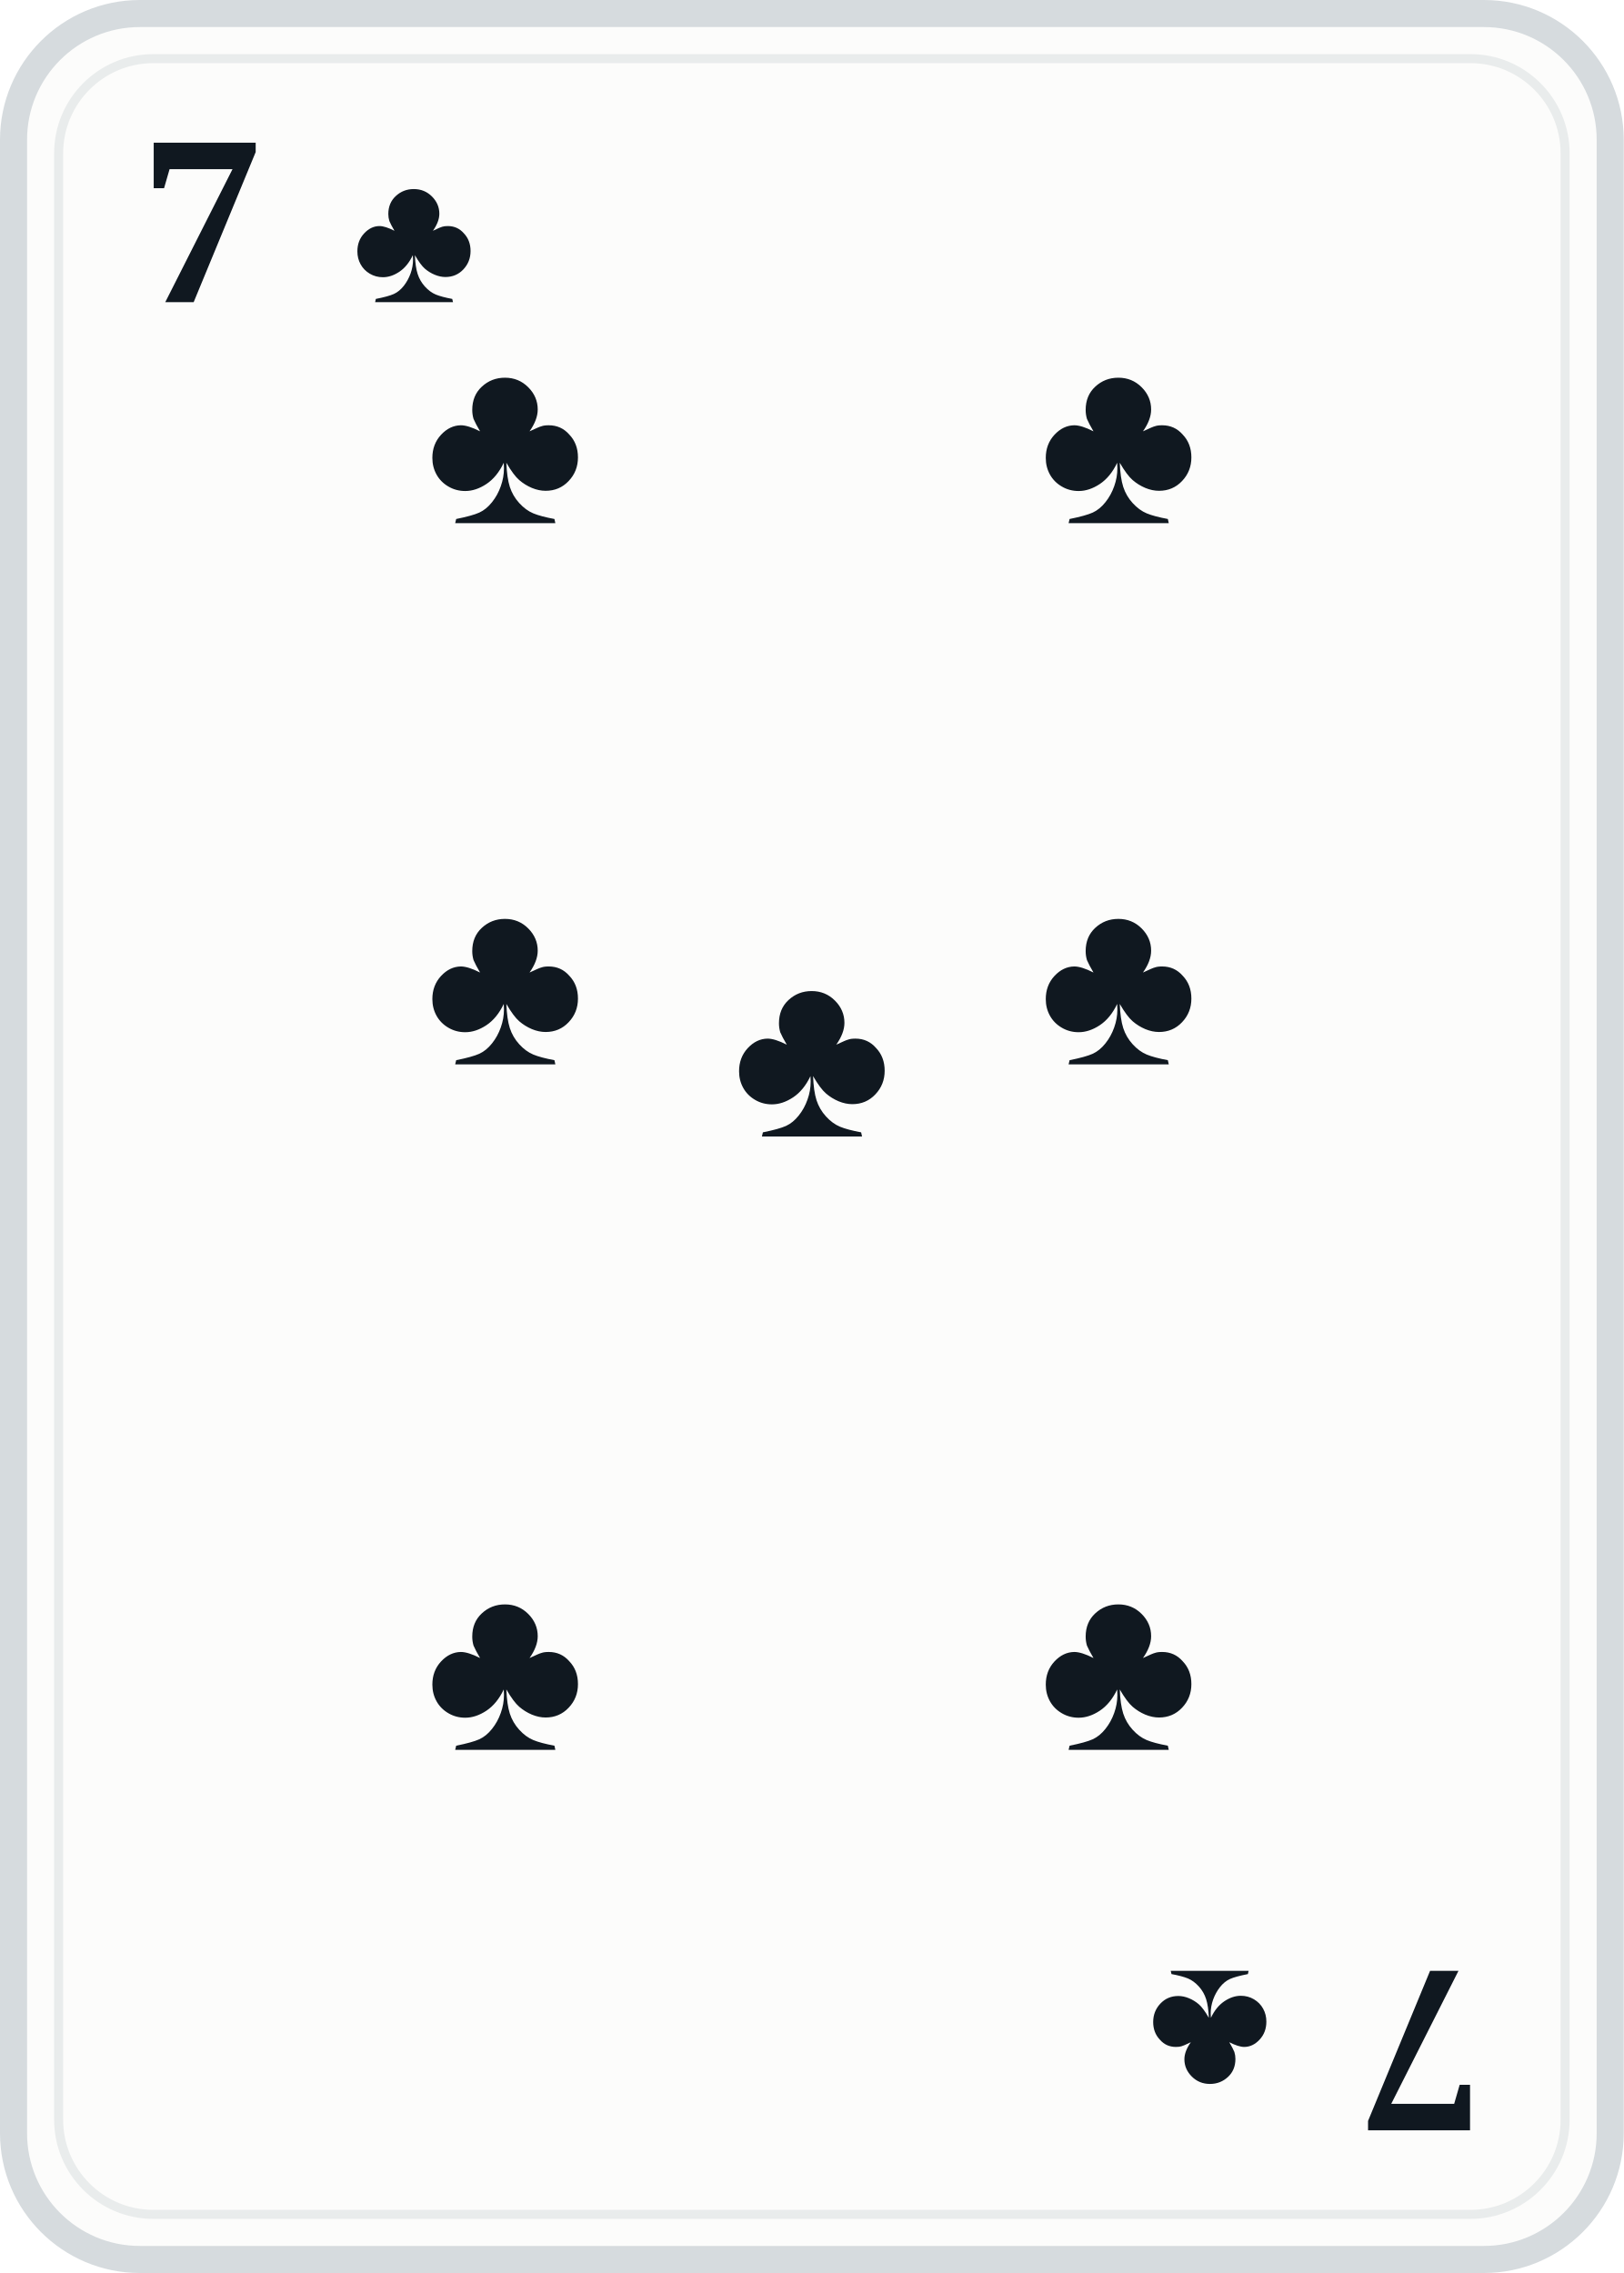
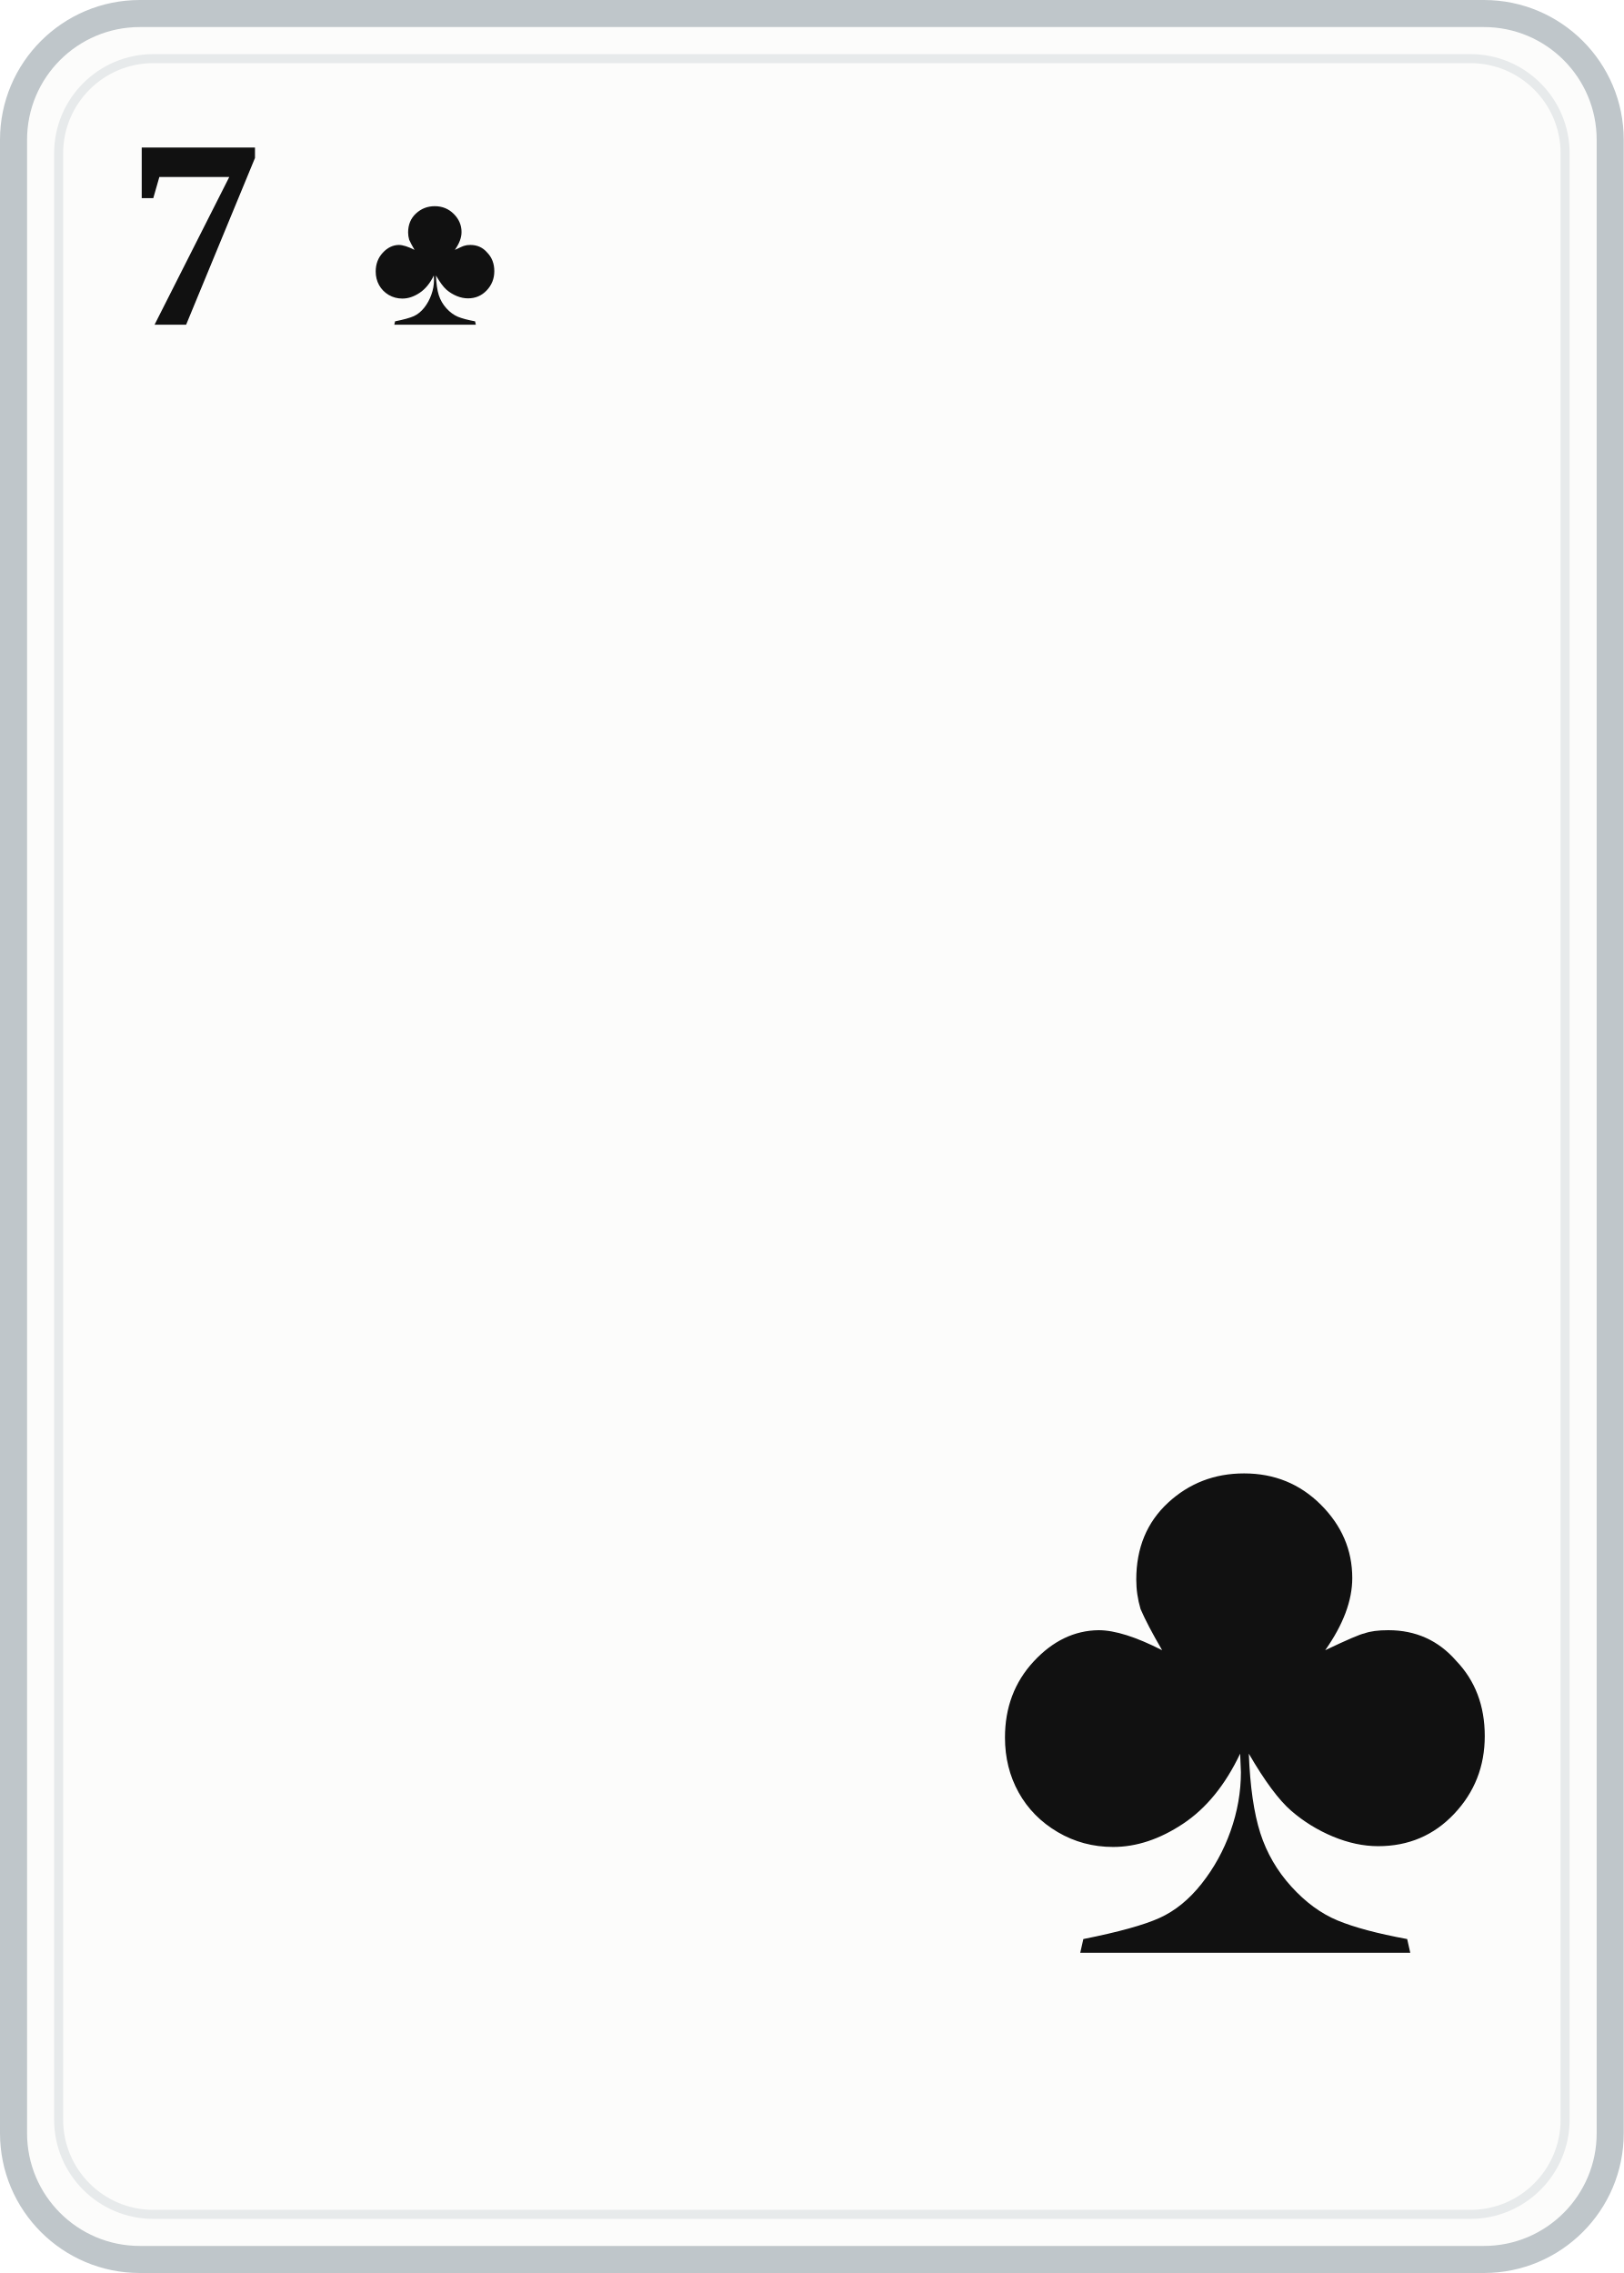
<svg xmlns="http://www.w3.org/2000/svg" width="360" height="504" viewBox="0 0 360 504" fill="none">
-   <rect x="3" y="3" width="354" height="498" rx="28" fill="#FCFCFB" stroke="#D6DBDE" stroke-width="6" />
-   <rect x="13" y="13" width="334" height="478" rx="21" stroke="#E9ECEC" stroke-width="2" />
-   <g fill="#101820" font-family="Georgia, 'Times New Roman', serif">
-     <text x="31" y="67" font-size="54" font-weight="700">7</text>
-     <text x="78" y="67" font-size="42" font-weight="700">♣</text>
-     <text x="112" y="116" text-anchor="middle" class="pip">♣</text>
-     <text x="248" y="116" text-anchor="middle" class="pip">♣</text>
-     <text x="112" y="236" text-anchor="middle" class="pip">♣</text>
-     <text x="180" y="252" text-anchor="middle" class="pip">♣</text>
-     <text x="248" y="236" text-anchor="middle" class="pip">♣</text>
-     <text x="112" y="388" text-anchor="middle" class="pip">♣</text>
-     <text x="248" y="388" text-anchor="middle" class="pip">♣</text>
+   <rect x="3" y="3" width="354" height="498" rx="28" fill="#FCFCFB" stroke="#BFC6CA" stroke-width="6" />
+   <rect x="13" y="13" width="334" height="478" rx="21" stroke="#E7EAEB" stroke-width="2" />
+   <g fill="#111111" font-family="Georgia, 'Times New Roman', serif" font-weight="700">
+     <text x="28" y="72" font-size="60">7</text>
+     <text x="82" y="72" font-size="44">♣</text>
+     <text x="276" y="433" text-anchor="middle" font-size="178">♣</text>
  </g>
-   <g transform="rotate(180 180 252)" fill="#101820" font-family="Georgia, 'Times New Roman', serif">
-     <text x="31" y="67" font-size="54" font-weight="700">7</text>
-     <text x="78" y="67" font-size="42" font-weight="700">♣</text>
-   </g>
-   <style>.pip{font-size:54px;font-weight:700}.face-suit{font-size:142px;font-weight:700}</style>
</svg>
